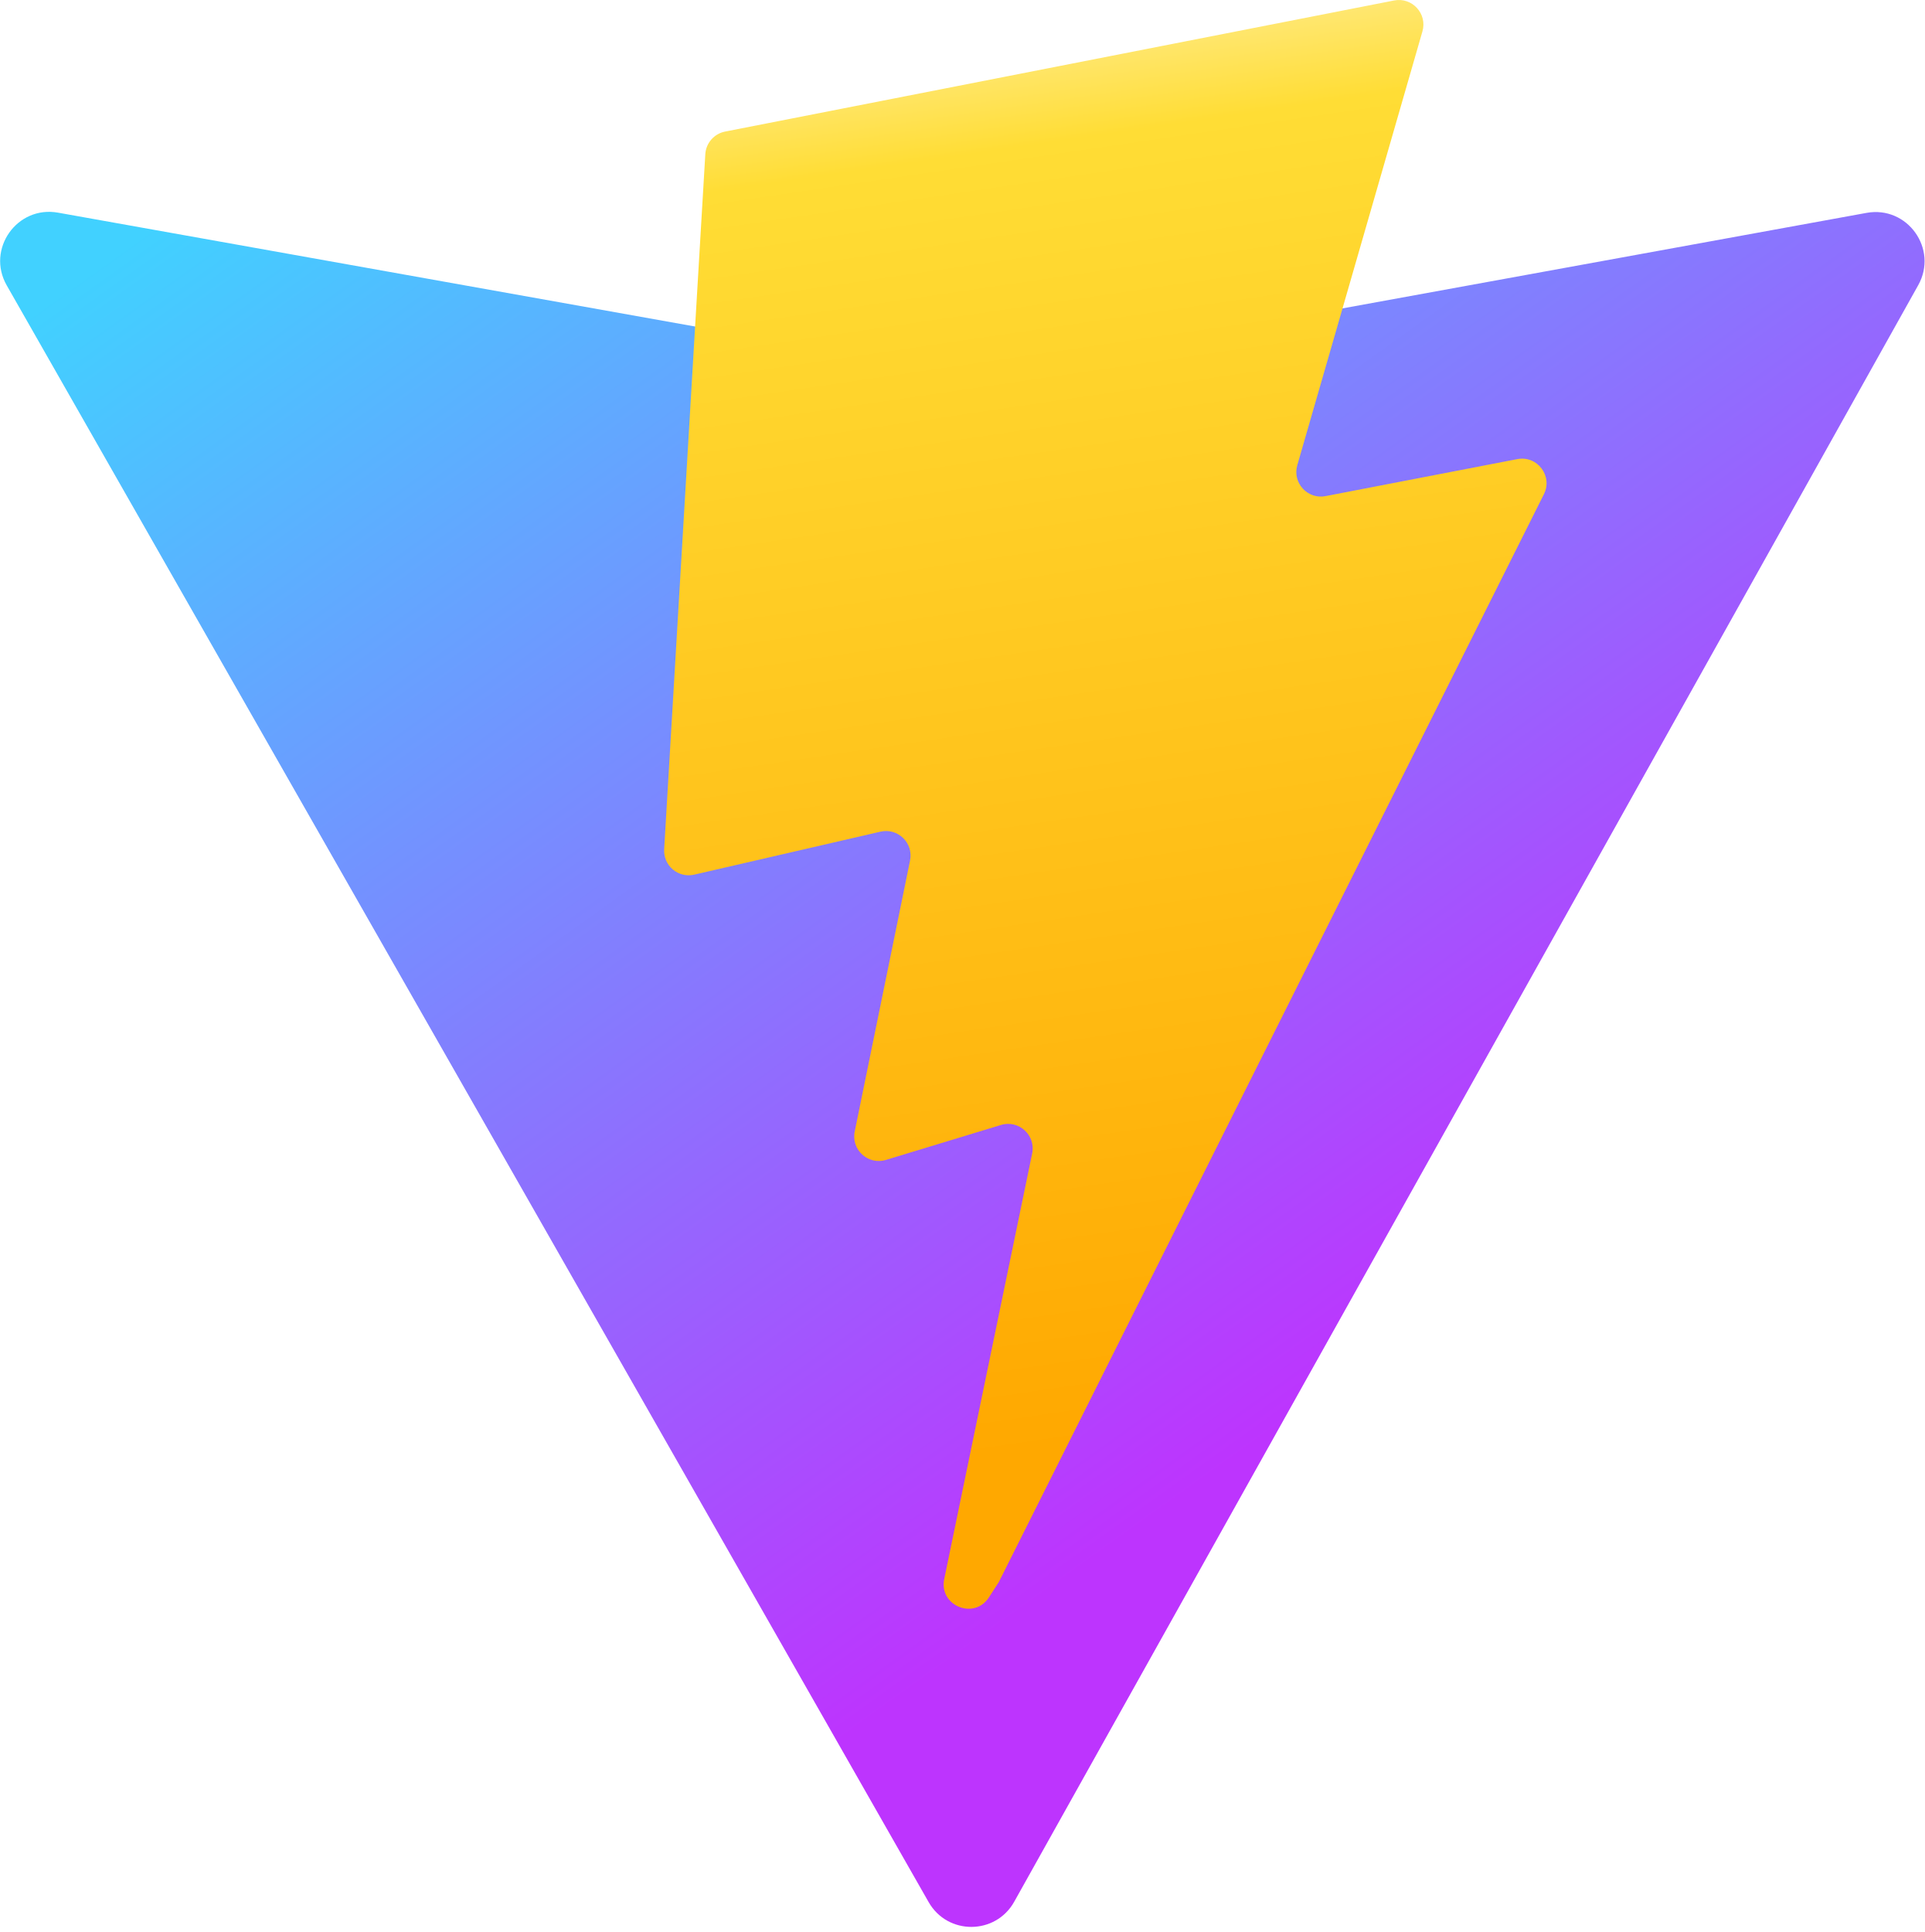
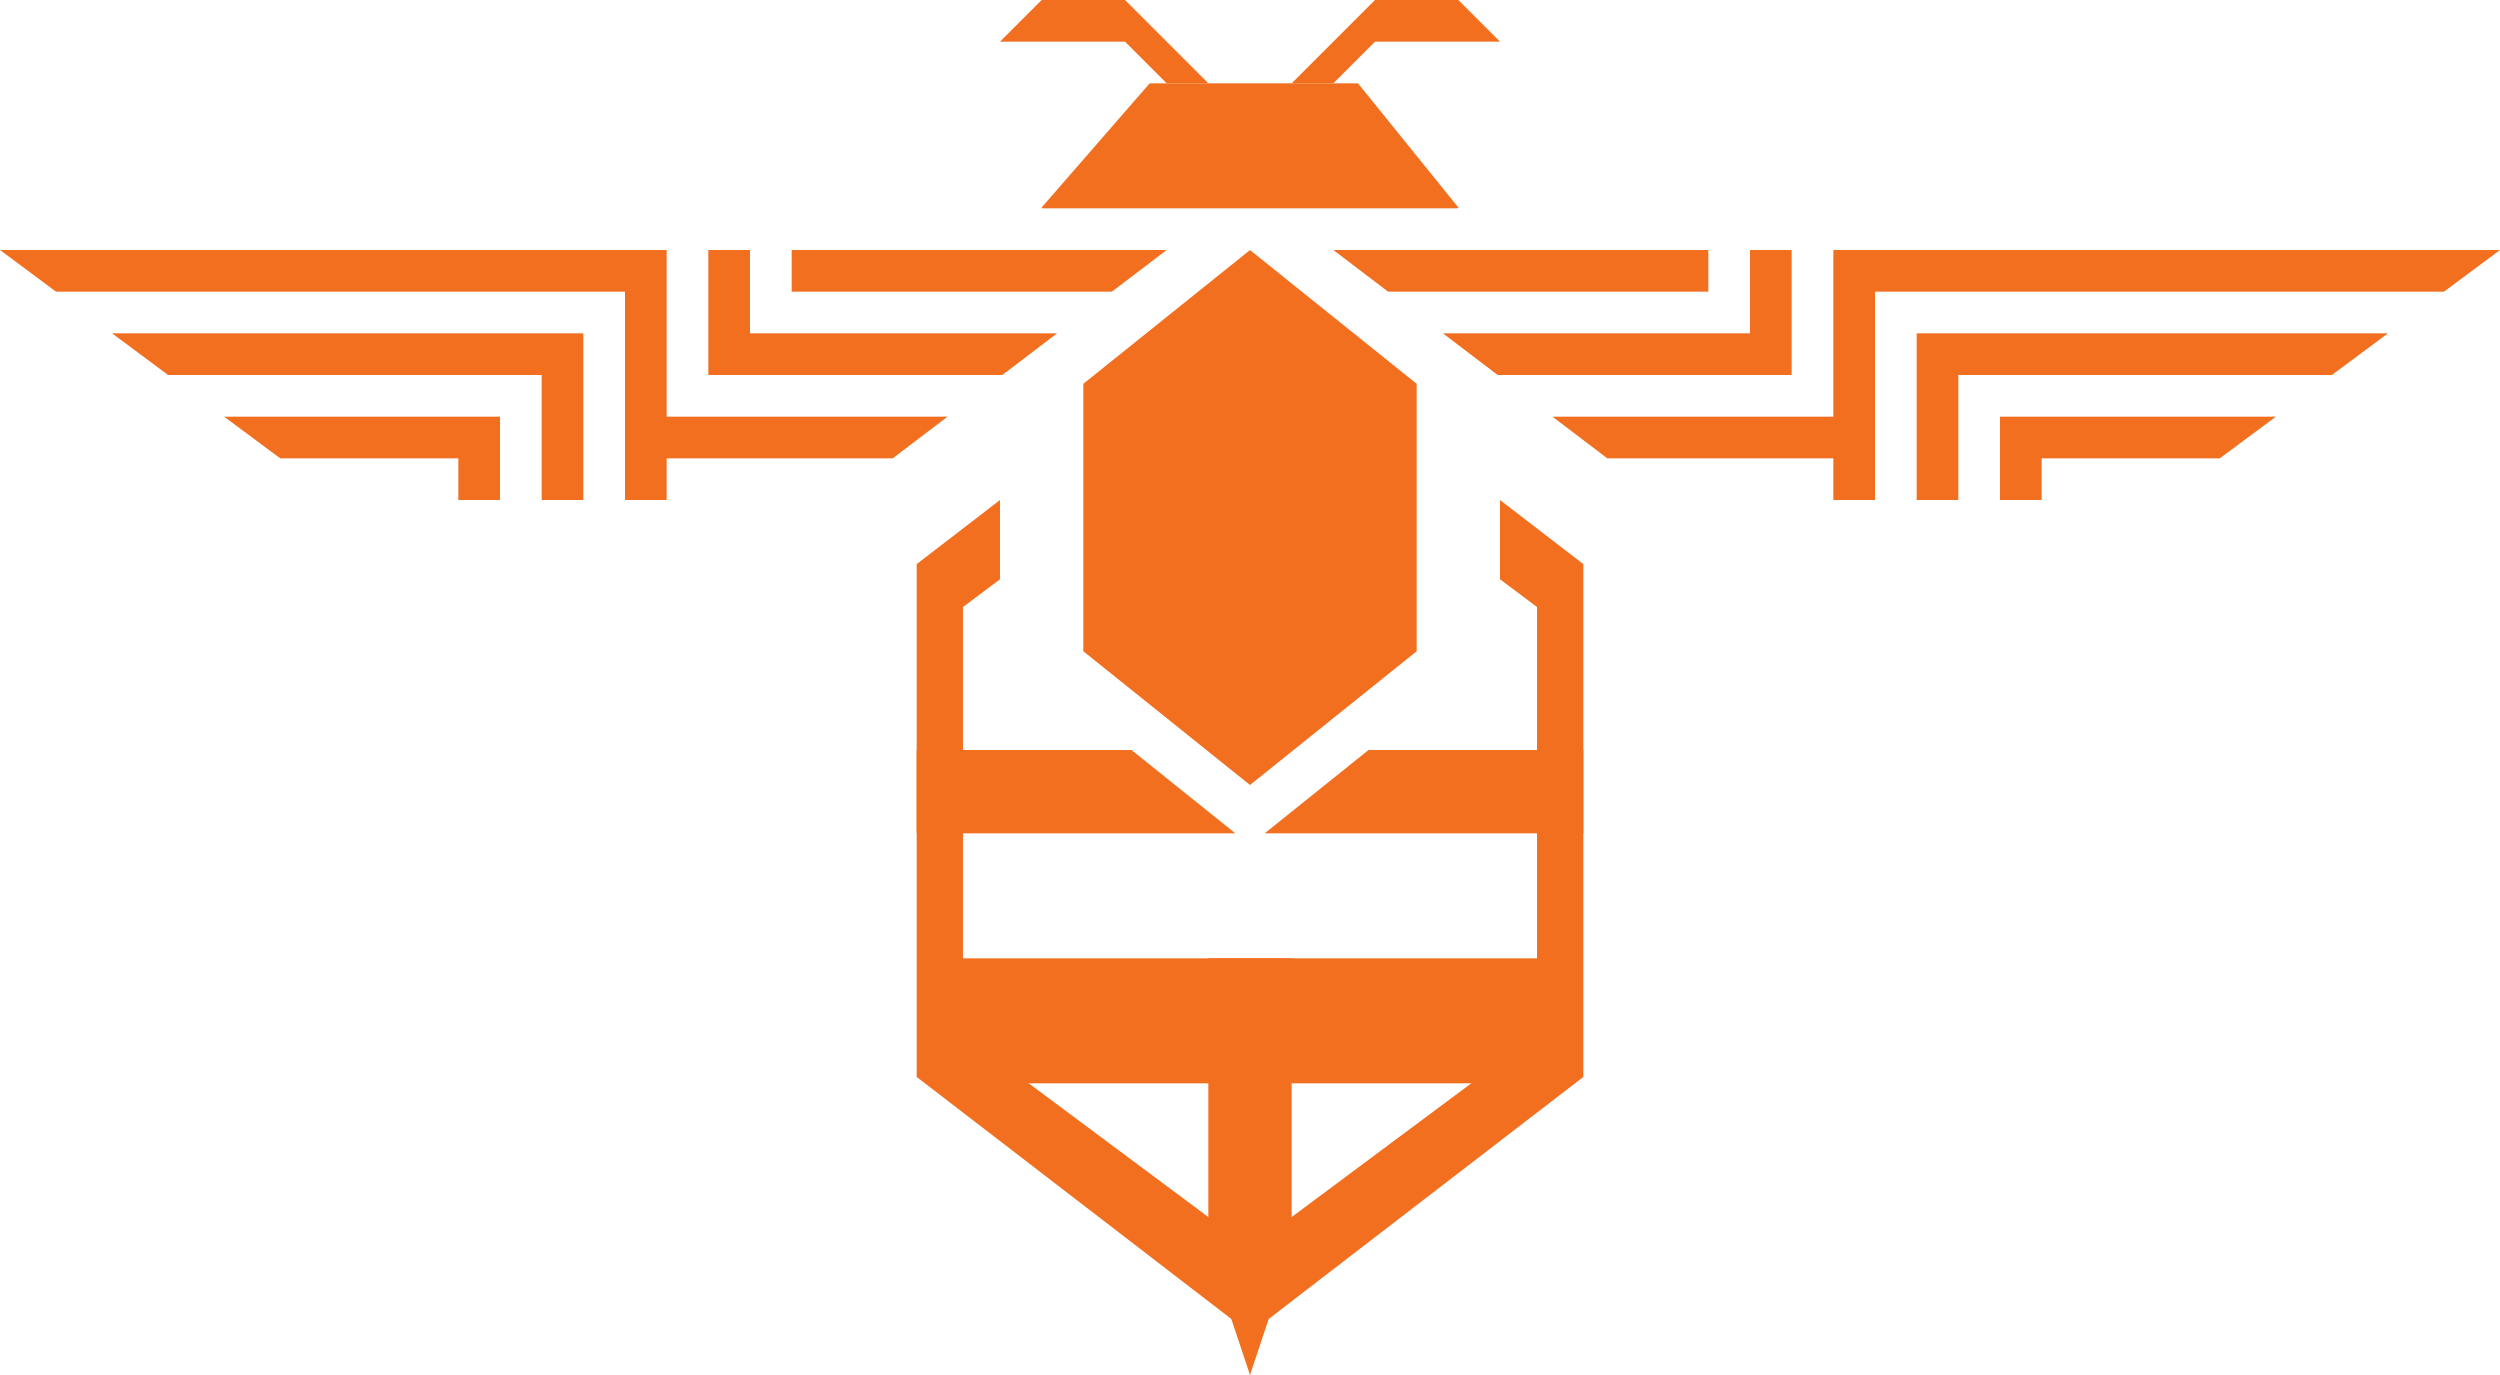
- <svg xmlns="http://www.w3.org/2000/svg" aria-hidden="true" role="img" class="iconify iconify--logos" width="31.88" height="32" preserveAspectRatio="xMidYMid meet" viewBox="0 0 256 257">
+ <svg xmlns="http://www.w3.org/2000/svg" viewBox="0 0 540 297">
  <defs>
-     <linearGradient id="IconifyId1813088fe1fbc01fb466" x1="-.828%" x2="57.636%" y1="7.652%" y2="78.411%">
-       <stop offset="0%" stop-color="#41D1FF" />
-       <stop offset="100%" stop-color="#BD34FE" />
-     </linearGradient>
-     <linearGradient id="IconifyId1813088fe1fbc01fb467" x1="43.376%" x2="50.316%" y1="2.242%" y2="89.03%">
-       <stop offset="0%" stop-color="#FFEA83" />
-       <stop offset="8.333%" stop-color="#FFDD35" />
-       <stop offset="100%" stop-color="#FFA800" />
-     </linearGradient>
+     <style>.cls-1{fill:#f36f20;}</style>
  </defs>
-   <path fill="url(#IconifyId1813088fe1fbc01fb466)" d="M255.153 37.938L134.897 252.976c-2.483 4.44-8.862 4.466-11.382.048L.875 37.958c-2.746-4.814 1.371-10.646 6.827-9.67l120.385 21.517a6.537 6.537 0 0 0 2.322-.004l117.867-21.483c5.438-.991 9.574 4.796 6.877 9.62Z" />
-   <path fill="url(#IconifyId1813088fe1fbc01fb467)" d="M185.432.063L96.44 17.501a3.268 3.268 0 0 0-2.634 3.014l-5.474 92.456a3.268 3.268 0 0 0 3.997 3.378l24.777-5.718c2.318-.535 4.413 1.507 3.936 3.838l-7.361 36.047c-.495 2.426 1.782 4.5 4.151 3.78l15.304-4.649c2.372-.72 4.652 1.36 4.15 3.788l-11.698 56.621c-.732 3.542 3.979 5.473 5.943 2.437l1.313-2.028l72.516-144.72c1.215-2.423-.88-5.186-3.54-4.672l-25.505 4.922c-2.396.462-4.435-1.77-3.759-4.114l16.646-57.705c.677-2.35-1.37-4.583-3.769-4.113Z" />
+   <g id="Layer_2" data-name="Layer 2">
+     <g id="Layer_1-2" data-name="Layer 1">
+       <line class="cls-1" x1="273.17" y1="180" x2="266.83" y2="180" />
+       <polygon class="cls-1" points="306 140.67 306 82.9 270 54.01 234 82.9 234 140.67 270 169.56 306 140.67" />
+       <polygon class="cls-1" points="315 44.81 314.89 45 299.62 45 291.67 45 248.33 45 240.38 45 225.11 45 225 44.81 248.33 18 293.33 18 315 44.81" />
+       <polygon class="cls-1" points="279 18 288 18 297 9 324 9 315 0 297 0 279 18" />
+       <polygon class="cls-1" points="261 18 252 18 243 9 216 9 225 0 243 0 261 18" />
+       <polygon class="cls-1" points="432 90 432 108 441 108 441 99 479.48 99 491.59 90 432 90" />
+       <polygon class="cls-1" points="414 72 414 108 423 108 423 81 503.69 81 515.79 72 414 72" />
+       <polygon class="cls-1" points="335.33 90 347.17 99 396 99 396 108 405 108 405 63 527.9 63 540 54 396 54 396 90 335.33 90" />
+       <polygon class="cls-1" points="311.67 72 323.5 81 387 81 387 54 378 54 378 72 311.67 72" />
+       <polygon class="cls-1" points="288 54 299.83 63 369 63 369 54 288 54" />
+       <polygon class="cls-1" points="108 90 108 108 99 108 99 99 60.52 99 48.41 90 108 90" />
+       <polygon class="cls-1" points="126 72 126 108 117 108 117 81 36.31 81 24.21 72 126 72" />
+       <polygon class="cls-1" points="204.67 90 192.83 99 144 99 144 108 135 108 135 63 12.1 63 0 54 144 54 144 90 204.67 90" />
+       <polygon class="cls-1" points="228.33 72 216.5 81 153 81 153 54 162 54 162 72 228.33 72" />
+       <polygon class="cls-1" points="252 54 240.17 63 171 63 171 54 252 54" />
+       <path class="cls-1" d="M324,108v17.12l8,6v92.3l-62,46.16-62-46.16v-92.3l8-6V108l-18,13.85V232.62L270,288l72-55.38V121.85Z" />
+       <rect class="cls-1" x="261" y="207" width="18" height="69" />
+       <polygon class="cls-1" points="244.4 162 266.83 180 198 180 198 162 244.4 162" />
+       <polygon class="cls-1" points="342 162 342 180 273.17 180 295.6 162 342 162" />
+       <rect class="cls-1" x="207" y="207" width="126" height="27" />
+       <polygon class="cls-1" points="270 297 261 270 279 270 270 297" />
+     </g>
+   </g>
</svg>
